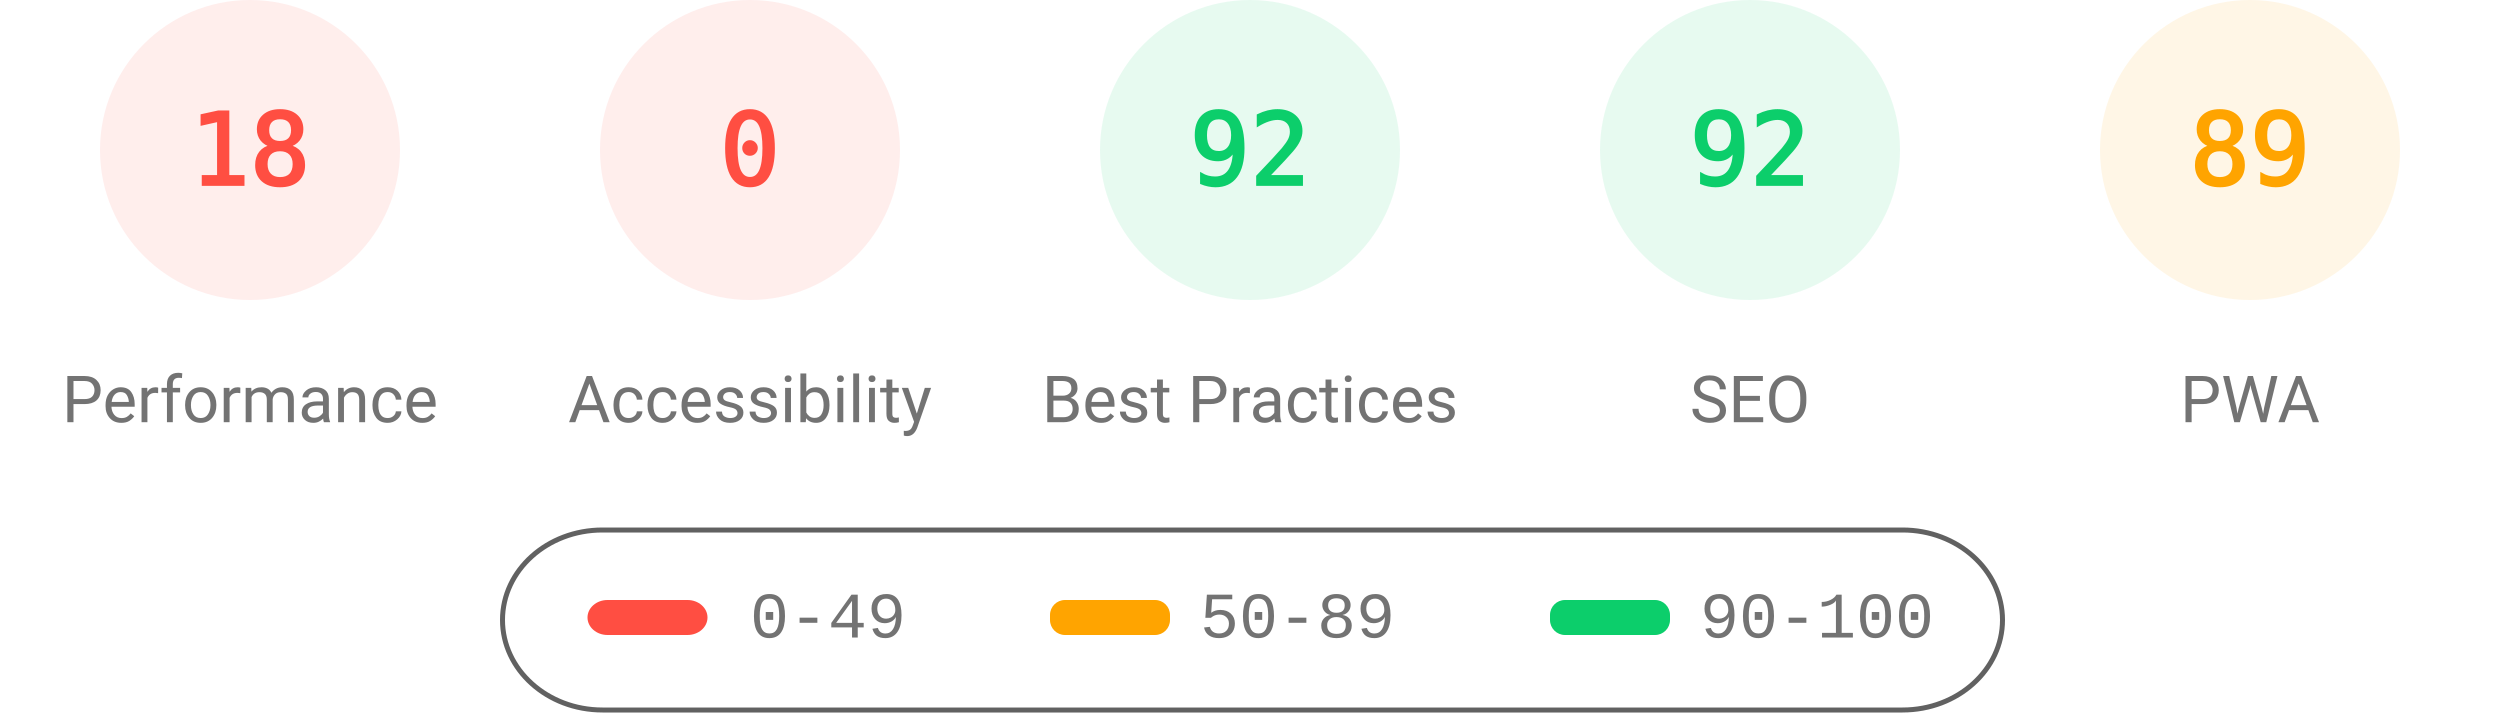
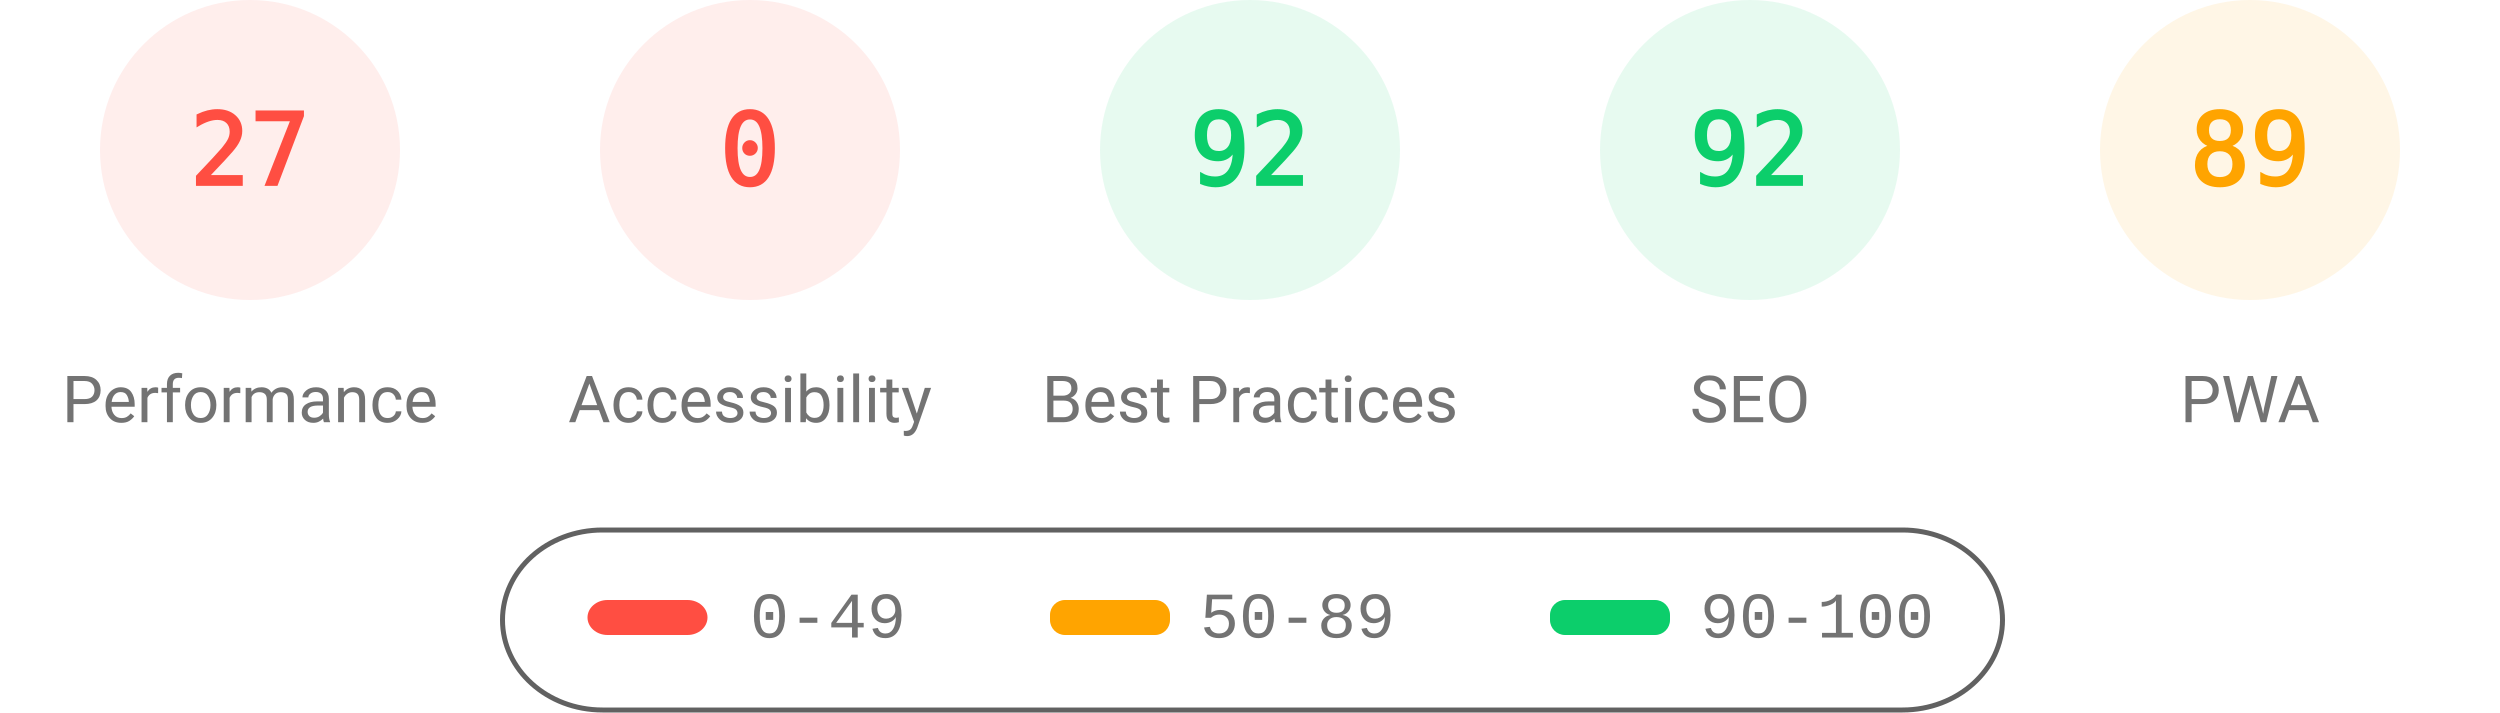
<svg xmlns="http://www.w3.org/2000/svg" fill="none" width="1000" height="285">
  <style>.gauge-base{opacity:.1}.gauge-arc{fill:none;animation-delay:250ms;stroke-linecap:round;transform:rotate(-90deg);transform-origin:100px 60px;animation:load-gauge 1s ease forwards}.guage-text{font-size:40px;font-family:monospace;text-align:center}.guage-red{color:#ff4e42;fill:#ff4e42;stroke:#ff4e42}.guage-orange{color:#ffa400;fill:#ffa400;stroke:#ffa400}.guage-green{color:#0cce6b;fill:#0cce6b;stroke:#0cce6b}.guage-undefined{color:#5c5c5c;fill:#5c5c5c;stroke:#5c5c5c}.guage-title{color:#737373;fill:#737373;stroke:none;font-size:26px;line-height:26px;font-family:Roboto,Halvetica,Arial,sans-serif}@keyframes load-gauge{from{stroke-dasharray:0 352.858}}</style>
  <svg class="guage-div guage-perf guage-red" viewBox="0 0 200 200" width="200" height="200">
    <circle class="gauge-base" r="56" cx="100" cy="60" stroke-width="8" />
-     <circle class="gauge-arc guage-arc-1" r="56" cx="100" cy="60" stroke-width="8" style="stroke-dasharray:63.334,351.858" />
-     <text class="guage-text" x="100" y="60" alignment-baseline="central" dominant-baseline="central" text-anchor="middle">18</text>
+     <circle class="gauge-arc guage-arc-1" r="56" cx="100" cy="60" stroke-width="8" style="stroke-dasharray:95.002,351.858" />
+     <text class="guage-text" x="100" y="60" alignment-baseline="central" dominant-baseline="central" text-anchor="middle">27</text>
    <text class="guage-title" x="100" y="160" alignment-baseline="central" dominant-baseline="central" text-anchor="middle">Performance</text>
  </svg>
  <svg class="guage-div guage-acc guage-red" viewBox="0 0 200 200" width="200" height="200" x="200">
    <circle class="gauge-base" r="56" cx="100" cy="60" stroke-width="8" />
    <circle class="gauge-arc guage-arc-2" r="56" cx="100" cy="60" stroke-width="8" style="stroke-dasharray:0,351.858" />
    <text class="guage-text" x="100" y="60" alignment-baseline="central" dominant-baseline="central" text-anchor="middle">0</text>
    <text class="guage-title" x="100" y="160" alignment-baseline="central" dominant-baseline="central" text-anchor="middle">Accessibility</text>
  </svg>
  <svg class="guage-div guage-best guage-green" viewBox="0 0 200 200" width="200" height="200" x="400">
    <circle class="gauge-base" r="56" cx="100" cy="60" stroke-width="8" />
    <circle class="gauge-arc guage-arc-3" r="56" cx="100" cy="60" stroke-width="8" style="stroke-dasharray:323.709,351.858" />
    <text class="guage-text" x="100" y="60" alignment-baseline="central" dominant-baseline="central" text-anchor="middle">92</text>
    <text class="guage-title" x="100" y="160" alignment-baseline="central" dominant-baseline="central" text-anchor="middle">Best Practices</text>
  </svg>
  <svg class="guage-div guage-seo guage-green" viewBox="0 0 200 200" width="200" height="200" x="600">
    <circle class="gauge-base" r="56" cx="100" cy="60" stroke-width="8" />
    <circle class="gauge-arc guage-arc-4" r="56" cx="100" cy="60" stroke-width="8" style="stroke-dasharray:323.709,351.858" />
    <text class="guage-text" x="100" y="60" alignment-baseline="central" dominant-baseline="central" text-anchor="middle">92</text>
    <text class="guage-title" x="100" y="160" alignment-baseline="central" dominant-baseline="central" text-anchor="middle">SEO</text>
  </svg>
  <svg class="guage-div guage-pwa guage-orange" viewBox="0 0 200 200" width="200" height="200" x="800">
    <circle class="gauge-base" r="56" cx="100" cy="60" stroke-width="8" />
    <circle class="gauge-arc guage-arc-4" r="56" cx="100" cy="60" stroke-width="8" style="stroke-dasharray:313.154,351.858" />
    <text class="guage-text" x="100" y="60" alignment-baseline="central" dominant-baseline="central" text-anchor="middle">89</text>
    <text class="guage-title" x="100" y="160" alignment-baseline="central" dominant-baseline="central" text-anchor="middle">PWA</text>
  </svg>
  <svg width="604" height="76" x="200" y="210">
    <path fill="none" id="canvas_background" d="M-1-1h604v80H-1z" />
    <rect fill-opacity="0" stroke="#616161" stroke-width="2" rx="40" id="svg_2" height="72" width="600" y="2" x="1" fill="#000" />
    <rect stroke="#000" rx="8" id="svg_3" height="14" width="48" y="30" x="35" stroke-opacity="null" stroke-width="0" fill="#ff4e42" />
    <rect stroke="#000" rx="6" id="svg_4" height="14" width="48" y="30" x="220" stroke-opacity="null" stroke-width="0" fill="#ffa400" />
    <rect stroke="#000" rx="6" id="svg_5" height="14" width="48" y="30" x="420" stroke-opacity="null" stroke-width="0" fill="#0cce6b" />
    <text xml:space="preserve" text-anchor="start" font-family="'Courier New', Courier, monospace" font-size="26" id="svg_6" y="45" x="100" stroke-opacity="null" stroke-width="0" stroke="#000" fill="#737373">0-49</text>
    <text xml:space="preserve" text-anchor="start" font-family="'Courier New', Courier, monospace" font-size="26" id="svg_7" y="45" x="280" stroke-opacity="null" stroke-width="0" stroke="#000" fill="#737373">50-89</text>
    <text xml:space="preserve" text-anchor="start" font-family="'Courier New', Courier, monospace" font-size="26" id="svg_8" y="45" x="480" stroke-opacity="null" stroke-width="0" stroke="#000" fill="#737373">90-100</text>
  </svg>
</svg>
